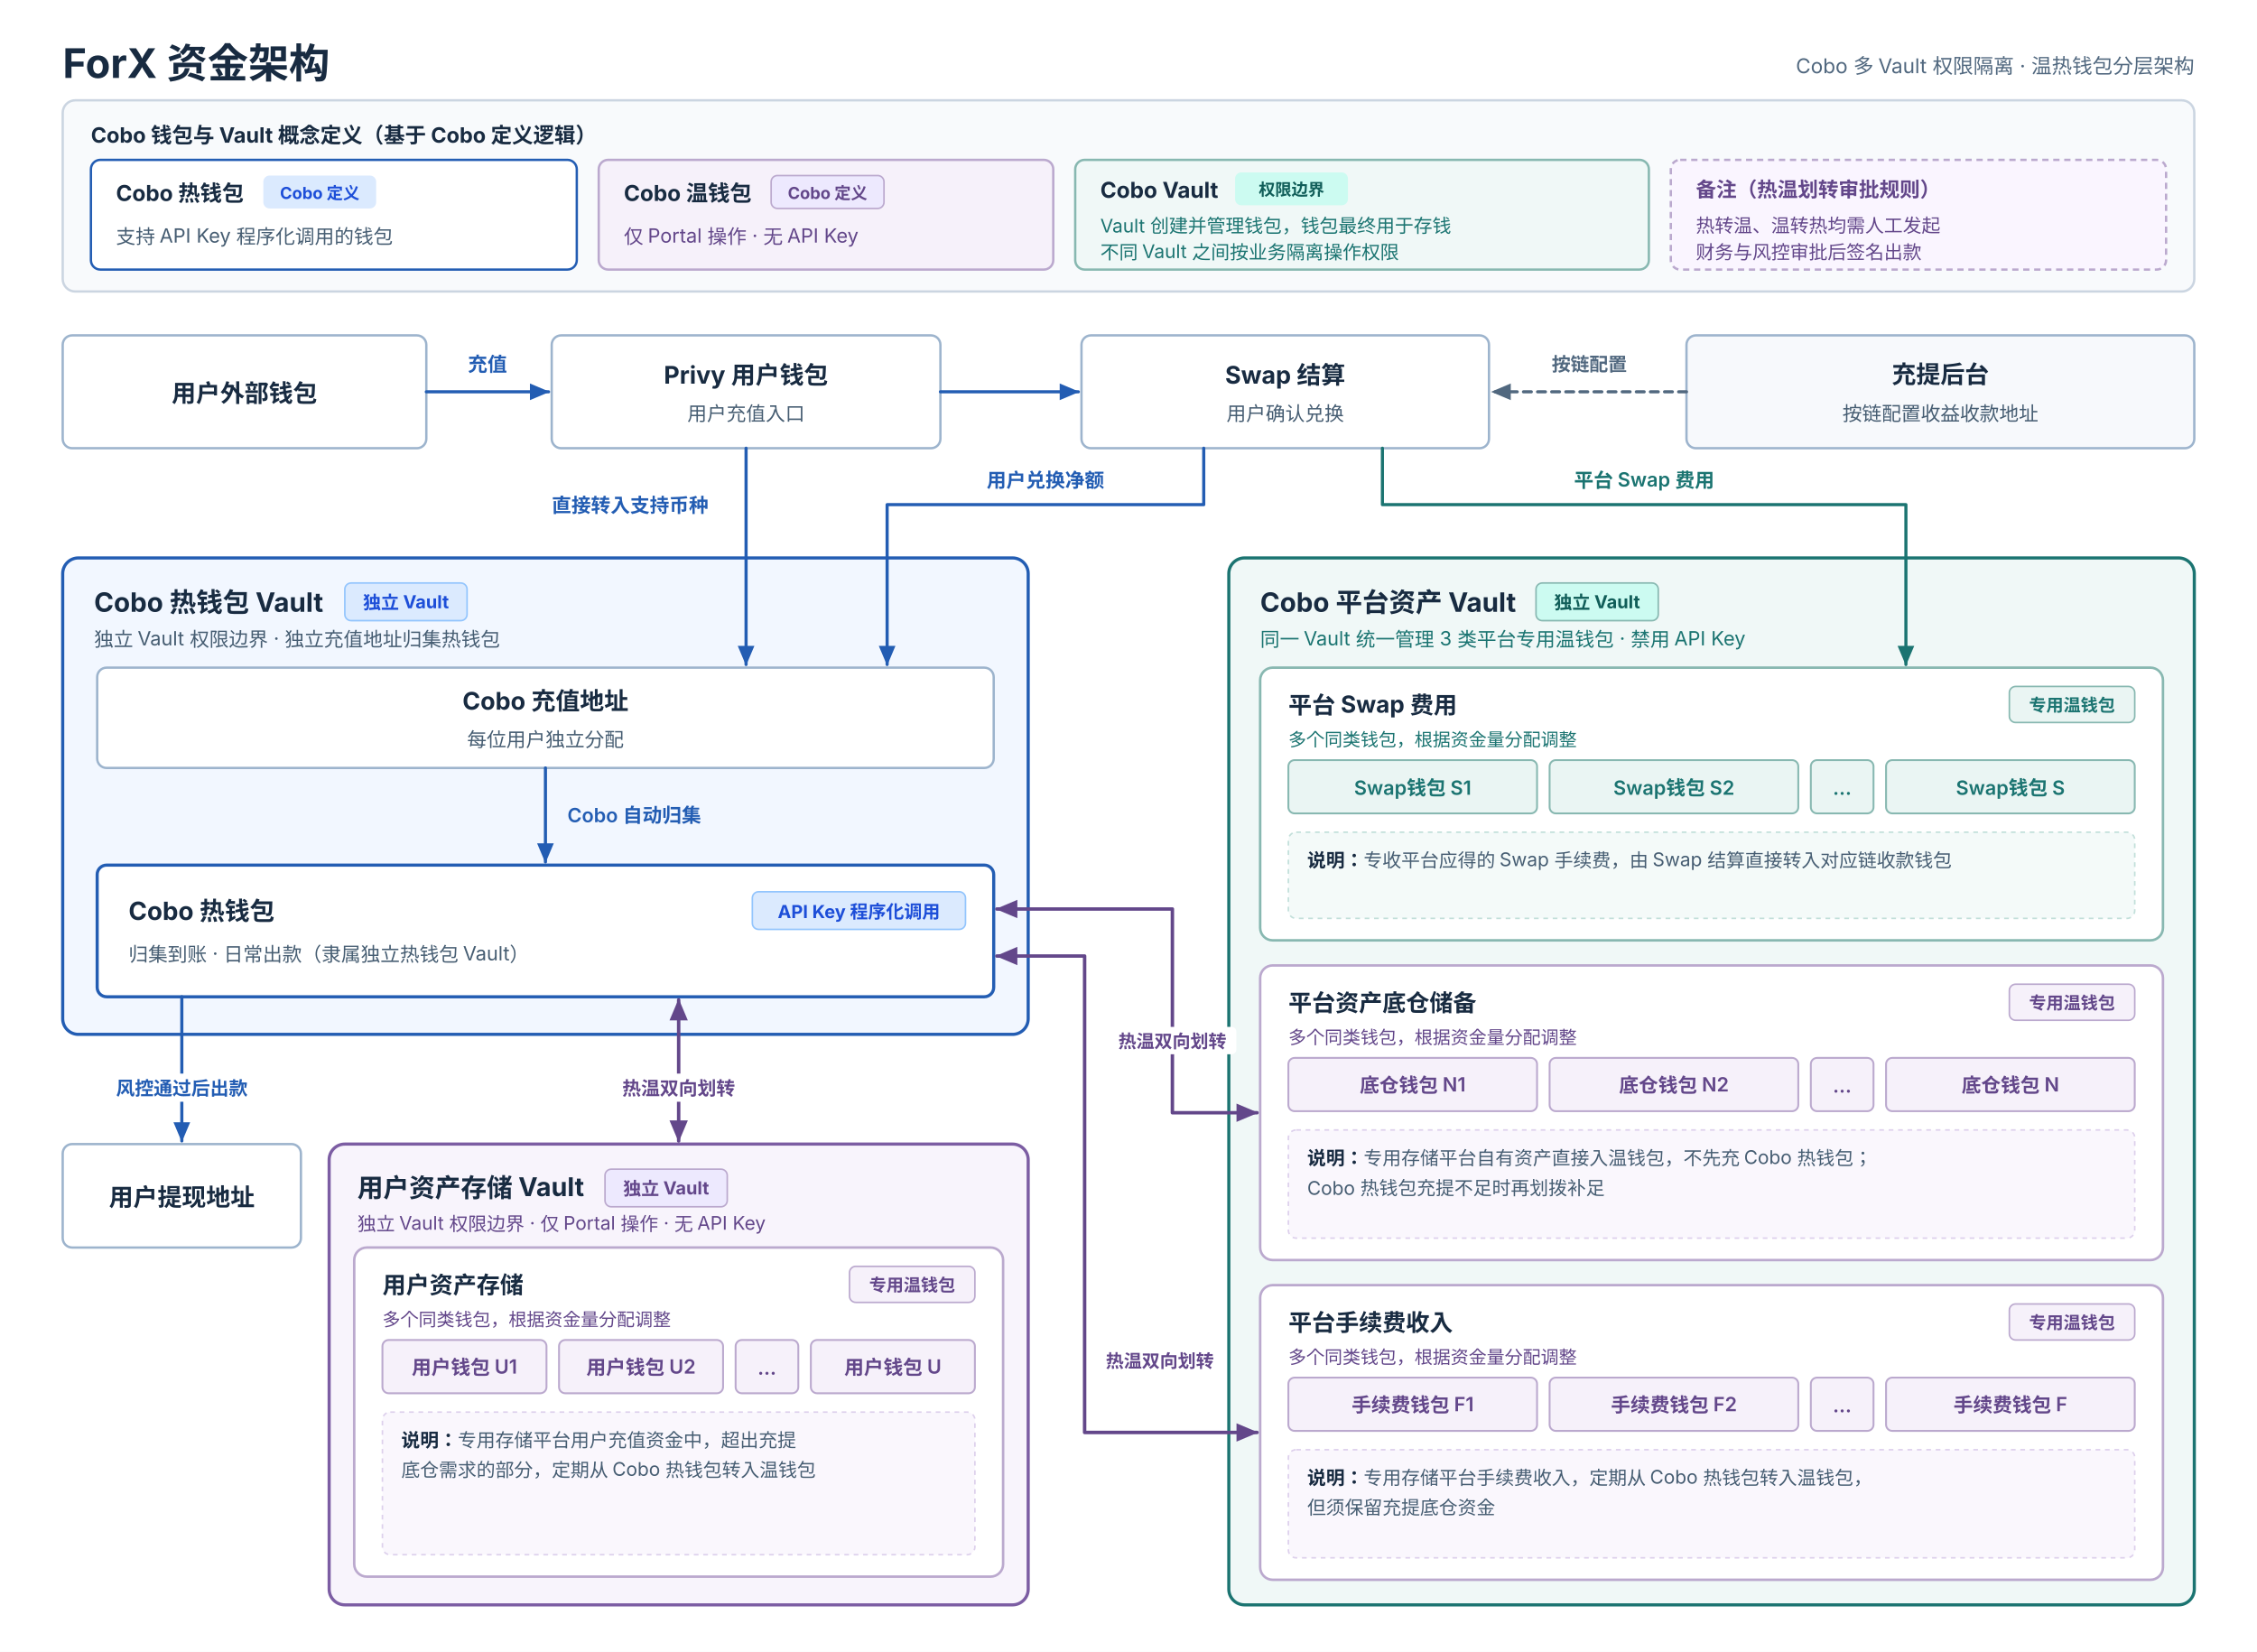
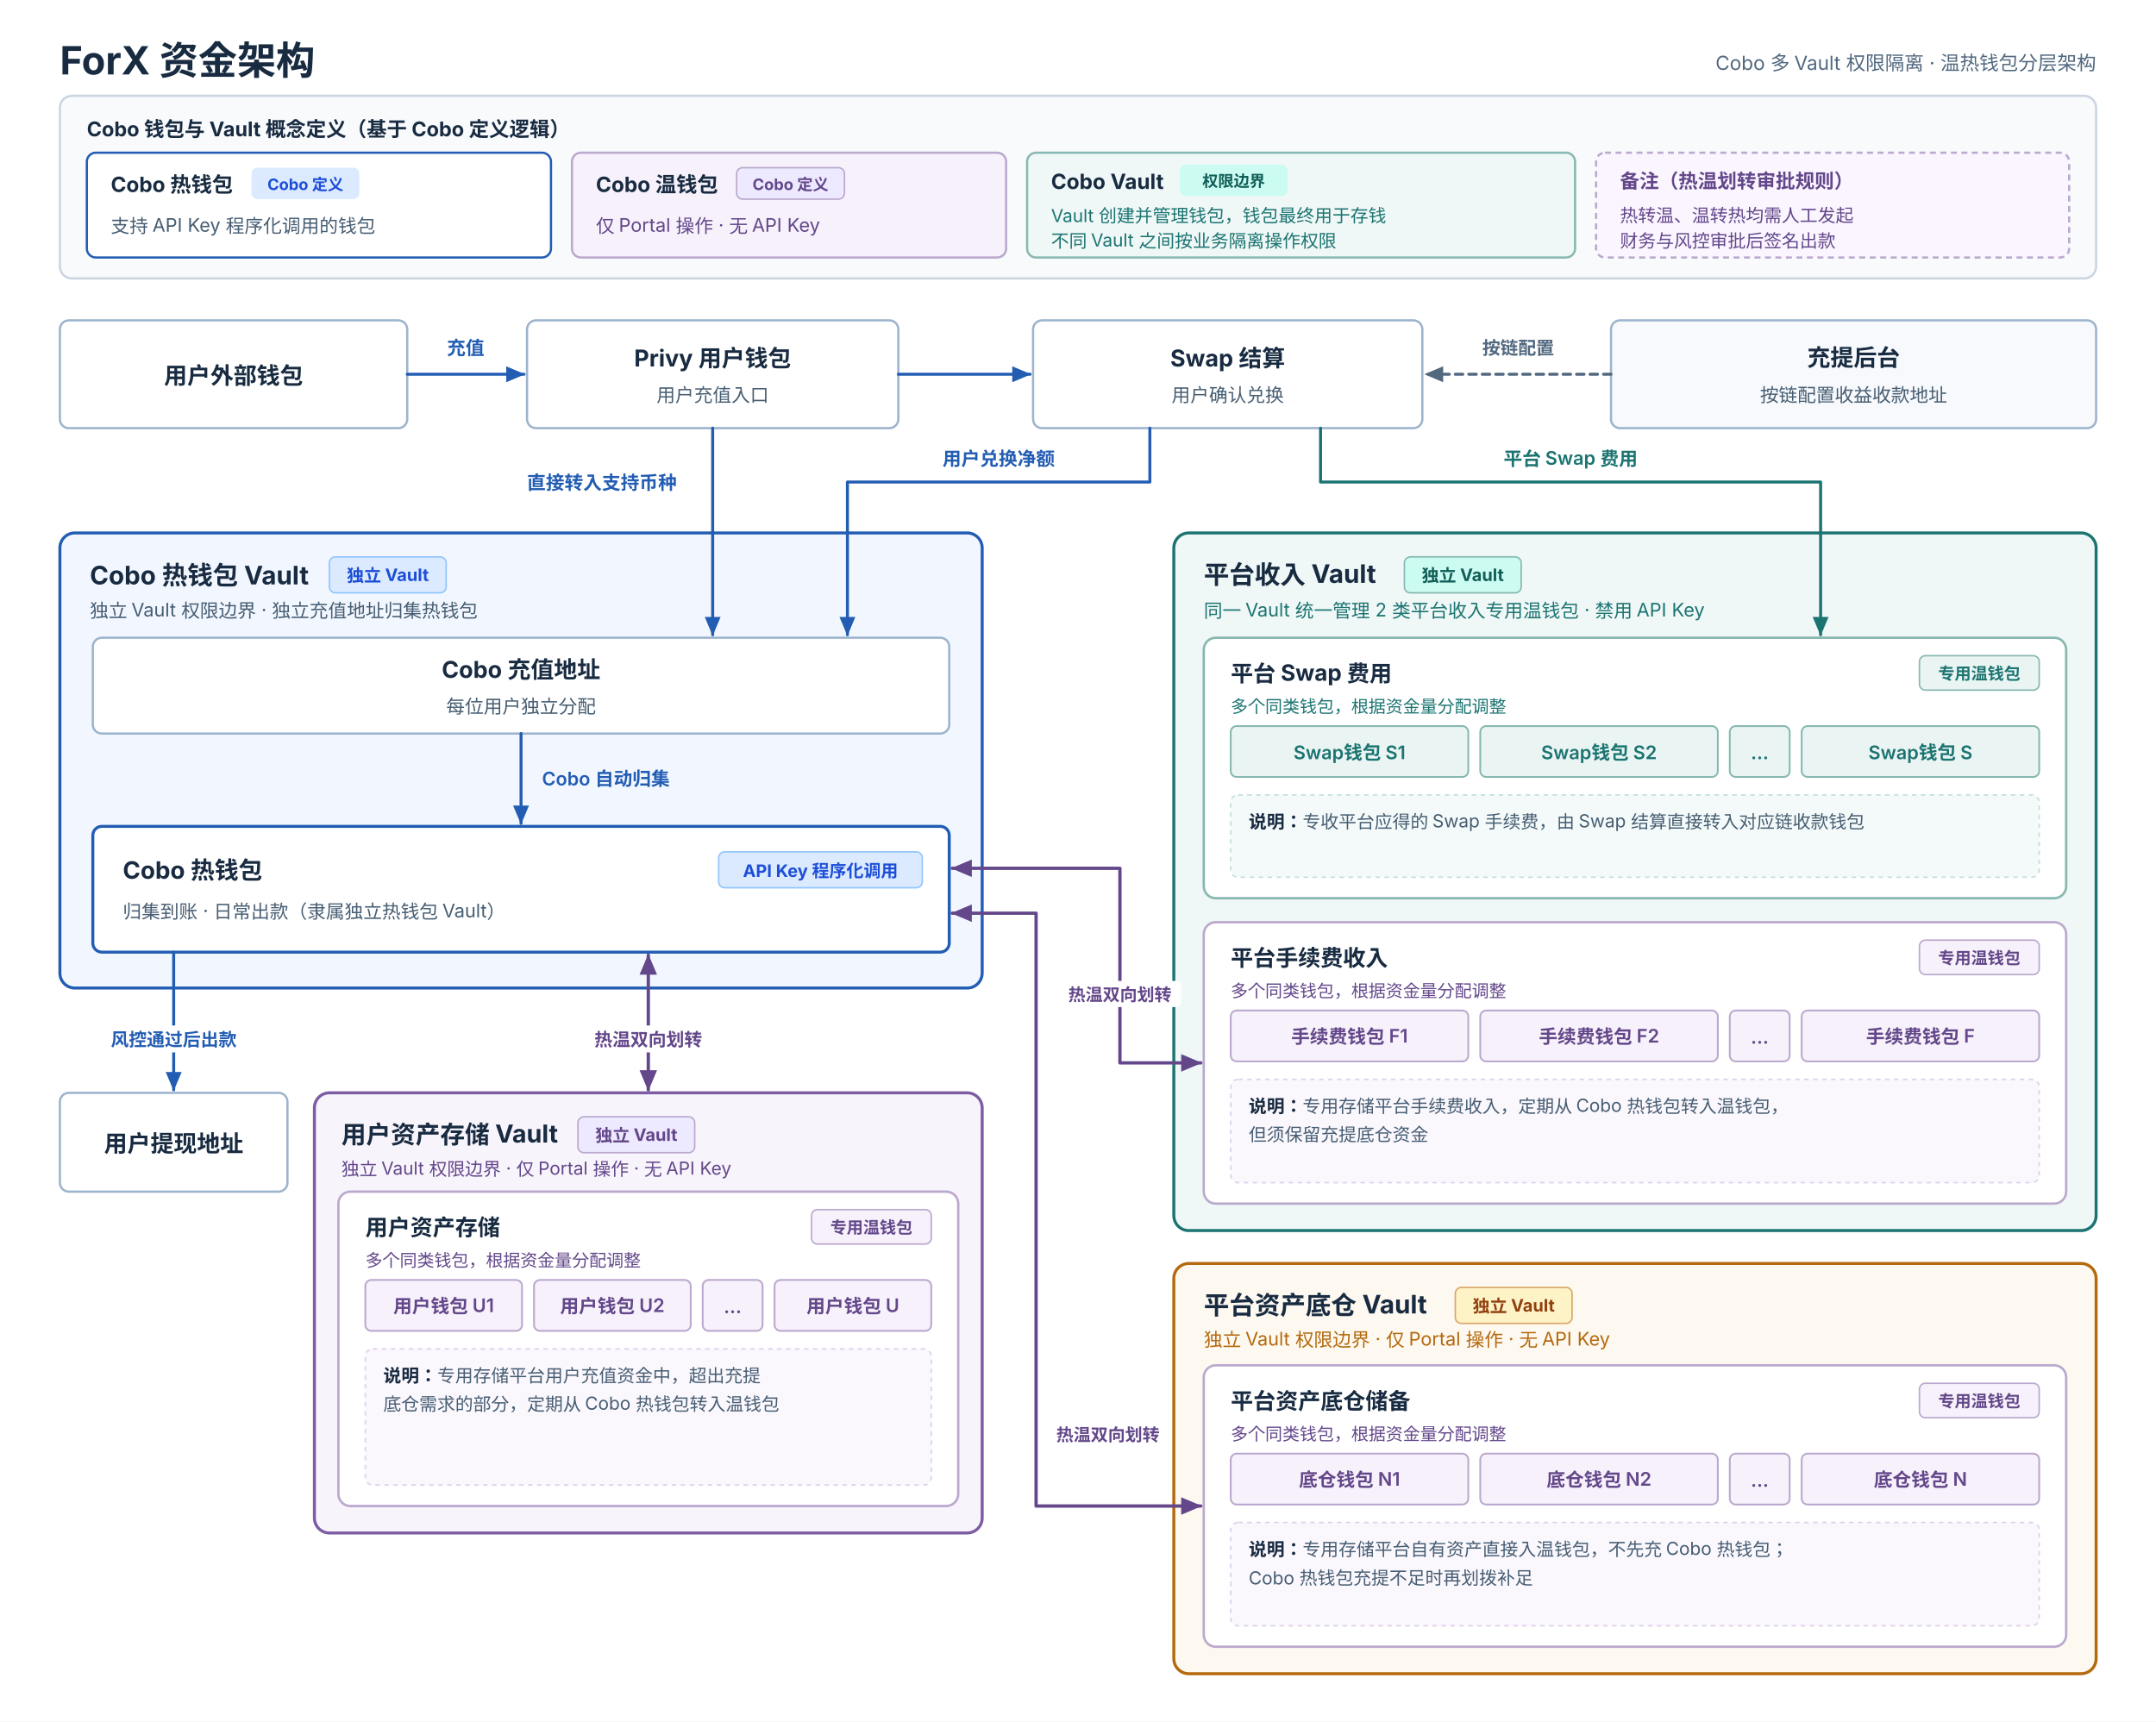
- <svg xmlns="http://www.w3.org/2000/svg" viewBox="0 0 1440 1054" width="1440" height="1054" role="img" aria-label="ForX 资金架构图">
+ <svg xmlns="http://www.w3.org/2000/svg" viewBox="0 0 1440 1150" width="1440" height="1150" role="img" aria-label="ForX 资金架构图">
  <defs>
    <style>
      text { font-family: "PingFang SC", "Hiragino Sans GB", "Microsoft YaHei", "WenQuanYi Micro Hei", -apple-system, BlinkMacSystemFont, "Segoe UI", sans-serif; }
    </style>
    <marker id="arr-blue" viewBox="0 0 10 10" refX="8.5" refY="5" markerWidth="7" markerHeight="7" orient="auto">
      <path d="M 0 1.2 L 9 5 L 0 8.8 z" fill="#235DB3" />
    </marker>
    <marker id="arr-teal" viewBox="0 0 10 10" refX="8.5" refY="5" markerWidth="7" markerHeight="7" orient="auto">
      <path d="M 0 1.2 L 9 5 L 0 8.8 z" fill="#1B7471" />
    </marker>
    <marker id="arr-slate" viewBox="0 0 10 10" refX="8.5" refY="5" markerWidth="7" markerHeight="7" orient="auto">
      <path d="M 0 1.2 L 9 5 L 0 8.8 z" fill="#51687F" />
    </marker>
    <marker id="arr-purple" viewBox="0 0 10 10" refX="8.5" refY="5" markerWidth="7" markerHeight="7" orient="auto">
      <path d="M 0 1.2 L 9 5 L 0 8.8 z" fill="#63478A" />
    </marker>
    <marker id="arr-purple-start" viewBox="0 0 10 10" refX="1.5" refY="5" markerWidth="7" markerHeight="7" orient="auto">
      <path d="M 10 1.2 L 1 5 L 10 8.8 z" fill="#63478A" />
    </marker>
  </defs>
-   <rect x="0" y="0" width="1440" height="1054" fill="#FFFFFF" />
+   <rect x="0" y="0" width="1440" height="1150" fill="#FFFFFF" />
  <text x="40" y="40" font-size="26" fill="#182B41" font-weight="bold" text-anchor="start" dominant-baseline="middle">ForX 资金架构</text>
  <text x="1400" y="42" font-size="13" fill="#51687F" font-weight="normal" text-anchor="end" dominant-baseline="middle">Cobo 多 Vault 权限隔离 · 温热钱包分层架构</text>
  <rect x="40" y="64" width="1360" height="122" rx="8" ry="8" fill="#F8FAFC" stroke="#CBD5E1" stroke-width="1.5" />
  <text x="58" y="86" font-size="13.5" fill="#182B41" font-weight="bold" text-anchor="start" dominant-baseline="middle">Cobo 钱包与 Vault 概念定义（基于 Cobo 定义逻辑）</text>
  <rect x="58" y="102" width="310" height="70" rx="6" ry="6" fill="#FFFFFF" stroke="#235DB3" stroke-width="1.5" />
  <text x="74" y="123" font-size="14" fill="#182B41" font-weight="bold" text-anchor="start" dominant-baseline="middle">Cobo 热钱包</text>
  <rect x="168" y="112" width="72" height="21" rx="4" fill="#DBEAFE" />
  <text x="204.0" y="123.0" font-size="10.5" fill="#1D4ED8" font-weight="bold" text-anchor="middle" dominant-baseline="middle">Cobo 定义</text>
  <text x="74" y="151" font-size="12.5" fill="#465D72" font-weight="normal" text-anchor="start" dominant-baseline="middle">支持 API Key 程序化调用的钱包</text>
  <rect x="382" y="102" width="290" height="70" rx="6" ry="6" fill="#F6F1FA" stroke="#BBA9CE" stroke-width="1.5" />
  <text x="398" y="123" font-size="14" fill="#182B41" font-weight="bold" text-anchor="start" dominant-baseline="middle">Cobo 温钱包</text>
  <rect x="492" y="112" width="72" height="21" rx="4" fill="#EDE9FE" stroke="#BBA9CE" stroke-width="1" />
  <text x="528.0" y="123.0" font-size="10.5" fill="#63478A" font-weight="bold" text-anchor="middle" dominant-baseline="middle">Cobo 定义</text>
  <text x="398" y="151" font-size="12.5" fill="#63478A" font-weight="normal" text-anchor="start" dominant-baseline="middle">仅 Portal 操作 · 无 API Key</text>
  <rect x="686" y="102" width="366" height="70" rx="6" ry="6" fill="#F0F8F7" stroke="#88B8B1" stroke-width="1.5" />
  <text x="702" y="121" font-size="14" fill="#182B41" font-weight="bold" text-anchor="start" dominant-baseline="middle">Cobo Vault</text>
  <rect x="788" y="110" width="72" height="21" rx="4" fill="#CCFBF1" />
  <text x="824.0" y="121.0" font-size="10.5" fill="#115E59" font-weight="bold" text-anchor="middle" dominant-baseline="middle">权限边界</text>
  <text x="702" y="144" font-size="12" fill="#1B7471" font-weight="normal" text-anchor="start" dominant-baseline="middle">Vault 创建并管理钱包，钱包最终用于存钱</text>
  <text x="702" y="161" font-size="12" fill="#1B7471" font-weight="normal" text-anchor="start" dominant-baseline="middle">不同 Vault 之间按业务隔离操作权限</text>
  <rect x="1066" y="102" width="316" height="70" rx="6" ry="6" fill="#FAF5FF" stroke="#BBA9CE" stroke-width="1.5" stroke-dasharray="4 3" />
  <text x="1082" y="121" font-size="13" fill="#63478A" font-weight="bold" text-anchor="start" dominant-baseline="middle">备注（热温划转审批规则）</text>
  <text x="1082" y="144" font-size="12" fill="#63478A" font-weight="normal" text-anchor="start" dominant-baseline="middle">热转温、温转热均需人工发起</text>
  <text x="1082" y="161" font-size="12" fill="#63478A" font-weight="normal" text-anchor="start" dominant-baseline="middle">财务与风控审批后签名出款</text>
  <rect x="40" y="214" width="232" height="72" rx="6" ry="6" fill="#FFFFFF" stroke="#9DB4CD" stroke-width="1.5" />
  <text x="156.0" y="251.0" font-size="15.5" fill="#182B41" font-weight="bold" text-anchor="middle" dominant-baseline="middle">用户外部钱包</text>
  <rect x="352" y="214" width="248" height="72" rx="6" ry="6" fill="#FFFFFF" stroke="#9DB4CD" stroke-width="1.5" />
  <text x="476.0" y="239.0" font-size="15.5" fill="#182B41" font-weight="bold" text-anchor="middle" dominant-baseline="middle">Privy 用户钱包</text>
  <text x="476.0" y="264.0" font-size="12.5" fill="#465D72" font-weight="normal" text-anchor="middle" dominant-baseline="middle">用户充值入口</text>
  <rect x="690" y="214" width="260" height="72" rx="6" ry="6" fill="#FFFFFF" stroke="#9DB4CD" stroke-width="1.5" />
  <text x="820.0" y="239.0" font-size="15.5" fill="#182B41" font-weight="bold" text-anchor="middle" dominant-baseline="middle">Swap 结算</text>
  <text x="820.0" y="264.0" font-size="12.5" fill="#465D72" font-weight="normal" text-anchor="middle" dominant-baseline="middle">用户确认兑换</text>
  <rect x="1076" y="214" width="324" height="72" rx="6" ry="6" fill="#F7F9FC" stroke="#9DB4CD" stroke-width="1.5" />
  <text x="1238.0" y="239.0" font-size="15.5" fill="#182B41" font-weight="bold" text-anchor="middle" dominant-baseline="middle">充提后台</text>
  <text x="1238.0" y="264.0" font-size="12.5" fill="#465D72" font-weight="normal" text-anchor="middle" dominant-baseline="middle">按链配置收益收款地址</text>
  <path d="M 272 250 L 350 250" fill="none" stroke="#235DB3" stroke-width="2.0" stroke-linejoin="round" stroke-linecap="round" marker-end="url(#arr-blue)" />
  <rect x="291.8" y="222.8" width="38.5" height="18.5" rx="3" fill="#FFFFFF" />
  <text x="311" y="232.5" font-size="12.5" fill="#235DB3" font-weight="600" text-anchor="middle" dominant-baseline="middle">充值</text>
  <path d="M 600 250 L 688 250" fill="none" stroke="#235DB3" stroke-width="2.0" stroke-linejoin="round" stroke-linecap="round" marker-end="url(#arr-blue)" />
  <path d="M 1076 250 L 952 250" fill="none" stroke="#51687F" stroke-width="2.0" stroke-linejoin="round" stroke-linecap="round" stroke-dasharray="5 4" marker-end="url(#arr-slate)" />
  <rect x="983.5" y="223.0" width="61.0" height="18.0" rx="3" fill="#FFFFFF" />
  <text x="1014" y="232.5" font-size="12" fill="#51687F" font-weight="600" text-anchor="middle" dominant-baseline="middle">按链配置</text>
  <rect x="40" y="356" width="616" height="304" rx="10" ry="10" fill="#F2F7FF" stroke="#235DB3" stroke-width="2.0" />
  <text x="60" y="384" font-size="17" fill="#182B41" font-weight="bold" text-anchor="start" dominant-baseline="middle">Cobo 热钱包 Vault</text>
  <rect x="220" y="372" width="78" height="24" rx="4" fill="#DBEAFE" stroke="#93C5FD" stroke-width="1" />
  <text x="259.0" y="384.5" font-size="11.5" fill="#1D4ED8" font-weight="bold" text-anchor="middle" dominant-baseline="middle">独立 Vault</text>
  <text x="60" y="408" font-size="12.5" fill="#465D72" font-weight="normal" text-anchor="start" dominant-baseline="middle">独立 Vault 权限边界 · 独立充值地址归集热钱包</text>
  <rect x="62" y="426" width="572" height="64" rx="6" ry="6" fill="#FFFFFF" stroke="#9DB4CD" stroke-width="1.5" />
  <text x="348.0" y="447.0" font-size="15.5" fill="#182B41" font-weight="bold" text-anchor="middle" dominant-baseline="middle">Cobo 充值地址</text>
  <text x="348.0" y="472.0" font-size="12.5" fill="#465D72" font-weight="normal" text-anchor="middle" dominant-baseline="middle">每位用户独立分配</text>
  <rect x="62" y="552" width="572" height="84" rx="6" ry="6" fill="#FFFFFF" stroke="#235DB3" stroke-width="2.0" />
  <text x="82" y="581" font-size="16" fill="#182B41" font-weight="bold" text-anchor="start" dominant-baseline="middle">Cobo 热钱包</text>
  <rect x="480" y="569" width="136" height="24" rx="4" fill="#DBEAFE" stroke="#93C5FD" stroke-width="1" />
  <text x="548.0" y="581.5" font-size="11.5" fill="#1D4ED8" font-weight="bold" text-anchor="middle" dominant-baseline="middle">API Key 程序化调用</text>
  <text x="82" y="609" font-size="12.5" fill="#465D72" font-weight="normal" text-anchor="start" dominant-baseline="middle">归集到账 · 日常出款（隶属独立热钱包 Vault）</text>
  <path d="M 348 490 L 348 550" fill="none" stroke="#235DB3" stroke-width="2.0" stroke-linejoin="round" stroke-linecap="round" marker-end="url(#arr-blue)" />
  <text x="362" y="520" font-size="12.5" fill="#235DB3" font-weight="600" text-anchor="start" dominant-baseline="middle">Cobo 自动归集</text>
  <rect x="40" y="730" width="152" height="66" rx="6" ry="6" fill="#FFFFFF" stroke="#9DB4CD" stroke-width="1.5" />
  <text x="116.0" y="764.0" font-size="15.5" fill="#182B41" font-weight="bold" text-anchor="middle" dominant-baseline="middle">用户提现地址</text>
  <rect x="210" y="730" width="446" height="294" rx="10" ry="10" fill="#F8F4FC" stroke="#7C5DA3" stroke-width="2.0" />
  <text x="228" y="758" font-size="16.5" fill="#182B41" font-weight="bold" text-anchor="start" dominant-baseline="middle">用户资产存储 Vault</text>
  <rect x="386" y="746" width="78" height="24" rx="4" fill="#EDE9FE" stroke="#BBA9CE" stroke-width="1" />
  <text x="425.0" y="758.5" font-size="11.5" fill="#63478A" font-weight="bold" text-anchor="middle" dominant-baseline="middle">独立 Vault</text>
  <text x="228" y="781" font-size="12" fill="#63478A" font-weight="normal" text-anchor="start" dominant-baseline="middle">独立 Vault 权限边界 · 仅 Portal 操作 · 无 API Key</text>
  <rect x="226" y="796" width="414" height="210" rx="8" ry="8" fill="#FFFFFF" stroke="#BBA9CE" stroke-width="1.6" />
  <text x="244" y="820" font-size="15" fill="#182B41" font-weight="bold" text-anchor="start" dominant-baseline="middle">用户资产存储</text>
  <rect x="542" y="808" width="80" height="23" rx="4" fill="#F6F1FA" stroke="#BBA9CE" stroke-width="1" />
  <text x="582.0" y="820.0" font-size="11" fill="#63478A" font-weight="bold" text-anchor="middle" dominant-baseline="middle">专用温钱包</text>
  <text x="244" y="842" font-size="11.5" fill="#63478A" font-weight="normal" text-anchor="start" dominant-baseline="middle">多个同类钱包，根据资金量分配调整</text>
  <rect x="244" y="855" width="104.667" height="34" rx="4" ry="4" fill="#F6F1FA" stroke="#BBA9CE" stroke-width="1.2" />
  <text x="296.333" y="872.5" font-size="12.5" fill="#63478A" font-weight="600" text-anchor="middle" dominant-baseline="middle">用户钱包 U1</text>
  <rect x="356.667" y="855" width="104.667" height="34" rx="4" ry="4" fill="#F6F1FA" stroke="#BBA9CE" stroke-width="1.2" />
  <text x="409.0" y="872.5" font-size="12.5" fill="#63478A" font-weight="600" text-anchor="middle" dominant-baseline="middle">用户钱包 U2</text>
  <rect x="469.333" y="855" width="40" height="34" rx="4" ry="4" fill="#F6F1FA" stroke="#BBA9CE" stroke-width="1.2" />
  <text x="489.333" y="872.5" font-size="12.5" fill="#63478A" font-weight="600" text-anchor="middle" dominant-baseline="middle">…</text>
  <rect x="517.333" y="855" width="104.667" height="34" rx="4" ry="4" fill="#F6F1FA" stroke="#BBA9CE" stroke-width="1.2" />
  <text x="569.667" y="872.5" font-size="12.5" fill="#63478A" font-weight="600" text-anchor="middle" dominant-baseline="middle">用户钱包 U</text>
  <rect x="244" y="901" width="378" height="91" rx="5" ry="5" fill="#FAF7FD" stroke="#DDD0EC" stroke-width="1.0" stroke-dasharray="3 3" />
  <text x="256" y="919" font-size="12" fill="#182B41" font-weight="bold" text-anchor="start" dominant-baseline="middle">说明：</text>
  <text x="292" y="919" font-size="12" fill="#465D72" font-weight="normal" text-anchor="start" dominant-baseline="middle">专用存储平台用户充值资金中，超出充提</text>
  <text x="256" y="938" font-size="12" fill="#465D72" font-weight="normal" text-anchor="start" dominant-baseline="middle">底仓需求的部分，定期从 Cobo 热钱包转入温钱包</text>
  <path d="M 116 636 L 116 728" fill="none" stroke="#235DB3" stroke-width="2.0" stroke-linejoin="round" stroke-linecap="round" marker-end="url(#arr-blue)" />
  <rect x="67.8" y="685.0" width="96.3" height="18.0" rx="3" fill="#FFFFFF" />
  <text x="116" y="694.5" font-size="12" fill="#235DB3" font-weight="600" text-anchor="middle" dominant-baseline="middle">风控通过后出款</text>
  <path d="M 433 638 L 433 728" fill="none" stroke="#63478A" stroke-width="2.2" stroke-linejoin="round" stroke-linecap="round" marker-start="url(#arr-purple-start)" marker-end="url(#arr-purple)" />
  <rect x="390.7" y="685.0" width="84.6" height="18.0" rx="3" fill="#FFFFFF" />
  <text x="433" y="694.5" font-size="12" fill="#63478A" font-weight="600" text-anchor="middle" dominant-baseline="middle">热温双向划转</text>
-   <rect x="784" y="356" width="616" height="668" rx="10" ry="10" fill="#F0F8F7" stroke="#1B7471" stroke-width="2.0" />
-   <text x="804" y="384" font-size="17" fill="#182B41" font-weight="bold" text-anchor="start" dominant-baseline="middle">Cobo 平台资产 Vault</text>
-   <rect x="980" y="372" width="78" height="24" rx="4" fill="#CCFBF1" stroke="#88B8B1" stroke-width="1" />
-   <text x="1019.0" y="384.5" font-size="11.5" fill="#115E59" font-weight="bold" text-anchor="middle" dominant-baseline="middle">独立 Vault</text>
-   <text x="804" y="408" font-size="12.5" fill="#1B7471" font-weight="normal" text-anchor="start" dominant-baseline="middle">同一 Vault 统一管理 3 类平台专用温钱包 · 禁用 API Key</text>
+   <rect x="784" y="356" width="616" height="466" rx="10" ry="10" fill="#F0F8F7" stroke="#1B7471" stroke-width="2.0" />
+   <text x="804" y="384" font-size="17" fill="#182B41" font-weight="bold" text-anchor="start" dominant-baseline="middle">平台收入 Vault</text>
+   <rect x="938" y="372" width="78" height="24" rx="4" fill="#CCFBF1" stroke="#88B8B1" stroke-width="1" />
+   <text x="977.0" y="384.5" font-size="11.5" fill="#115E59" font-weight="bold" text-anchor="middle" dominant-baseline="middle">独立 Vault</text>
+   <text x="804" y="408" font-size="12.5" fill="#1B7471" font-weight="normal" text-anchor="start" dominant-baseline="middle">同一 Vault 统一管理 2 类平台收入专用温钱包 · 禁用 API Key</text>
  <rect x="804" y="426" width="576" height="174" rx="8" ry="8" fill="#FFFFFF" stroke="#88B8B1" stroke-width="1.6" />
  <text x="822" y="450" font-size="15" fill="#182B41" font-weight="bold" text-anchor="start" dominant-baseline="middle">平台 Swap 费用</text>
  <rect x="1282" y="438" width="80" height="23" rx="4" fill="#EAF5F3" stroke="#88B8B1" stroke-width="1" />
  <text x="1322.0" y="450.0" font-size="11" fill="#1B7471" font-weight="bold" text-anchor="middle" dominant-baseline="middle">专用温钱包</text>
  <text x="822" y="472" font-size="11.5" fill="#1B7471" font-weight="normal" text-anchor="start" dominant-baseline="middle">多个同类钱包，根据资金量分配调整</text>
  <rect x="822" y="485" width="158.667" height="34" rx="4" ry="4" fill="#EAF5F3" stroke="#88B8B1" stroke-width="1.2" />
  <text x="901.333" y="502.5" font-size="12.5" fill="#1B7471" font-weight="600" text-anchor="middle" dominant-baseline="middle">Swap钱包 S1</text>
  <rect x="988.667" y="485" width="158.667" height="34" rx="4" ry="4" fill="#EAF5F3" stroke="#88B8B1" stroke-width="1.2" />
  <text x="1068.0" y="502.5" font-size="12.5" fill="#1B7471" font-weight="600" text-anchor="middle" dominant-baseline="middle">Swap钱包 S2</text>
  <rect x="1155.333" y="485" width="40" height="34" rx="4" ry="4" fill="#EAF5F3" stroke="#88B8B1" stroke-width="1.2" />
  <text x="1175.333" y="502.5" font-size="12.5" fill="#1B7471" font-weight="600" text-anchor="middle" dominant-baseline="middle">…</text>
  <rect x="1203.333" y="485" width="158.667" height="34" rx="4" ry="4" fill="#EAF5F3" stroke="#88B8B1" stroke-width="1.2" />
  <text x="1282.667" y="502.5" font-size="12.5" fill="#1B7471" font-weight="600" text-anchor="middle" dominant-baseline="middle">Swap钱包 S</text>
  <rect x="822" y="531" width="540" height="55" rx="5" ry="5" fill="#F4FAF9" stroke="#C2DFDA" stroke-width="1.0" stroke-dasharray="3 3" />
  <text x="834" y="549" font-size="12" fill="#182B41" font-weight="bold" text-anchor="start" dominant-baseline="middle">说明：</text>
  <text x="870" y="549" font-size="12" fill="#465D72" font-weight="normal" text-anchor="start" dominant-baseline="middle">专收平台应得的 Swap 手续费，由 Swap 结算直接转入对应链收款钱包</text>
  <rect x="804" y="616" width="576" height="188" rx="8" ry="8" fill="#FFFFFF" stroke="#BBA9CE" stroke-width="1.6" />
-   <text x="822" y="640" font-size="15" fill="#182B41" font-weight="bold" text-anchor="start" dominant-baseline="middle">平台资产底仓储备</text>
+   <text x="822" y="640" font-size="15" fill="#182B41" font-weight="bold" text-anchor="start" dominant-baseline="middle">平台手续费收入</text>
  <rect x="1282" y="628" width="80" height="23" rx="4" fill="#F6F1FA" stroke="#BBA9CE" stroke-width="1" />
  <text x="1322.0" y="640.0" font-size="11" fill="#63478A" font-weight="bold" text-anchor="middle" dominant-baseline="middle">专用温钱包</text>
  <text x="822" y="662" font-size="11.5" fill="#63478A" font-weight="normal" text-anchor="start" dominant-baseline="middle">多个同类钱包，根据资金量分配调整</text>
  <rect x="822" y="675" width="158.667" height="34" rx="4" ry="4" fill="#F6F1FA" stroke="#BBA9CE" stroke-width="1.2" />
-   <text x="901.333" y="692.5" font-size="12.5" fill="#63478A" font-weight="600" text-anchor="middle" dominant-baseline="middle">底仓钱包 N1</text>
+   <text x="901.333" y="692.5" font-size="12.5" fill="#63478A" font-weight="600" text-anchor="middle" dominant-baseline="middle">手续费钱包 F1</text>
  <rect x="988.667" y="675" width="158.667" height="34" rx="4" ry="4" fill="#F6F1FA" stroke="#BBA9CE" stroke-width="1.2" />
-   <text x="1068.0" y="692.5" font-size="12.5" fill="#63478A" font-weight="600" text-anchor="middle" dominant-baseline="middle">底仓钱包 N2</text>
+   <text x="1068.0" y="692.5" font-size="12.5" fill="#63478A" font-weight="600" text-anchor="middle" dominant-baseline="middle">手续费钱包 F2</text>
  <rect x="1155.333" y="675" width="40" height="34" rx="4" ry="4" fill="#F6F1FA" stroke="#BBA9CE" stroke-width="1.2" />
  <text x="1175.333" y="692.5" font-size="12.5" fill="#63478A" font-weight="600" text-anchor="middle" dominant-baseline="middle">…</text>
  <rect x="1203.333" y="675" width="158.667" height="34" rx="4" ry="4" fill="#F6F1FA" stroke="#BBA9CE" stroke-width="1.2" />
-   <text x="1282.667" y="692.5" font-size="12.5" fill="#63478A" font-weight="600" text-anchor="middle" dominant-baseline="middle">底仓钱包 N</text>
+   <text x="1282.667" y="692.5" font-size="12.5" fill="#63478A" font-weight="600" text-anchor="middle" dominant-baseline="middle">手续费钱包 F</text>
  <rect x="822" y="721" width="540" height="69" rx="5" ry="5" fill="#FAF7FD" stroke="#DDD0EC" stroke-width="1.0" stroke-dasharray="3 3" />
  <text x="834" y="739" font-size="12" fill="#182B41" font-weight="bold" text-anchor="start" dominant-baseline="middle">说明：</text>
-   <text x="870" y="739" font-size="12" fill="#465D72" font-weight="normal" text-anchor="start" dominant-baseline="middle">专用存储平台自有资产直接入温钱包，不先充 Cobo 热钱包；</text>
-   <text x="834" y="758" font-size="12" fill="#465D72" font-weight="normal" text-anchor="start" dominant-baseline="middle">Cobo 热钱包充提不足时再划拨补足</text>
-   <rect x="804" y="820" width="576" height="188" rx="8" ry="8" fill="#FFFFFF" stroke="#BBA9CE" stroke-width="1.6" />
-   <text x="822" y="844" font-size="15" fill="#182B41" font-weight="bold" text-anchor="start" dominant-baseline="middle">平台手续费收入</text>
-   <rect x="1282" y="832" width="80" height="23" rx="4" fill="#F6F1FA" stroke="#BBA9CE" stroke-width="1" />
-   <text x="1322.0" y="844.0" font-size="11" fill="#63478A" font-weight="bold" text-anchor="middle" dominant-baseline="middle">专用温钱包</text>
-   <text x="822" y="866" font-size="11.5" fill="#63478A" font-weight="normal" text-anchor="start" dominant-baseline="middle">多个同类钱包，根据资金量分配调整</text>
-   <rect x="822" y="879" width="158.667" height="34" rx="4" ry="4" fill="#F6F1FA" stroke="#BBA9CE" stroke-width="1.2" />
-   <text x="901.333" y="896.5" font-size="12.5" fill="#63478A" font-weight="600" text-anchor="middle" dominant-baseline="middle">手续费钱包 F1</text>
-   <rect x="988.667" y="879" width="158.667" height="34" rx="4" ry="4" fill="#F6F1FA" stroke="#BBA9CE" stroke-width="1.2" />
-   <text x="1068.0" y="896.5" font-size="12.5" fill="#63478A" font-weight="600" text-anchor="middle" dominant-baseline="middle">手续费钱包 F2</text>
-   <rect x="1155.333" y="879" width="40" height="34" rx="4" ry="4" fill="#F6F1FA" stroke="#BBA9CE" stroke-width="1.2" />
-   <text x="1175.333" y="896.5" font-size="12.5" fill="#63478A" font-weight="600" text-anchor="middle" dominant-baseline="middle">…</text>
-   <rect x="1203.333" y="879" width="158.667" height="34" rx="4" ry="4" fill="#F6F1FA" stroke="#BBA9CE" stroke-width="1.2" />
-   <text x="1282.667" y="896.5" font-size="12.5" fill="#63478A" font-weight="600" text-anchor="middle" dominant-baseline="middle">手续费钱包 F</text>
-   <rect x="822" y="925" width="540" height="69" rx="5" ry="5" fill="#FAF7FD" stroke="#DDD0EC" stroke-width="1.0" stroke-dasharray="3 3" />
-   <text x="834" y="943" font-size="12" fill="#182B41" font-weight="bold" text-anchor="start" dominant-baseline="middle">说明：</text>
-   <text x="870" y="943" font-size="12" fill="#465D72" font-weight="normal" text-anchor="start" dominant-baseline="middle">专用存储平台手续费收入，定期从 Cobo 热钱包转入温钱包，</text>
-   <text x="834" y="962" font-size="12" fill="#465D72" font-weight="normal" text-anchor="start" dominant-baseline="middle">但须保留充提底仓资金</text>
+   <text x="870" y="739" font-size="12" fill="#465D72" font-weight="normal" text-anchor="start" dominant-baseline="middle">专用存储平台手续费收入，定期从 Cobo 热钱包转入温钱包，</text>
+   <text x="834" y="758" font-size="12" fill="#465D72" font-weight="normal" text-anchor="start" dominant-baseline="middle">但须保留充提底仓资金</text>
+   <rect x="784" y="844" width="616" height="274" rx="10" ry="10" fill="#FDF9F0" stroke="#B4690E" stroke-width="2.0" />
+   <text x="804" y="872" font-size="17" fill="#182B41" font-weight="bold" text-anchor="start" dominant-baseline="middle">平台资产底仓 Vault</text>
+   <rect x="972" y="860" width="78" height="24" rx="4" fill="#FEF3C7" stroke="#D9A86C" stroke-width="1" />
+   <text x="1011.0" y="872.5" font-size="11.5" fill="#92400E" font-weight="bold" text-anchor="middle" dominant-baseline="middle">独立 Vault</text>
+   <text x="804" y="895" font-size="12.5" fill="#B4690E" font-weight="normal" text-anchor="start" dominant-baseline="middle">独立 Vault 权限边界 · 仅 Portal 操作 · 无 API Key</text>
+   <rect x="804" y="912" width="576" height="188" rx="8" ry="8" fill="#FFFFFF" stroke="#BBA9CE" stroke-width="1.6" />
+   <text x="822" y="936" font-size="15" fill="#182B41" font-weight="bold" text-anchor="start" dominant-baseline="middle">平台资产底仓储备</text>
+   <rect x="1282" y="924" width="80" height="23" rx="4" fill="#F6F1FA" stroke="#BBA9CE" stroke-width="1" />
+   <text x="1322.0" y="936.0" font-size="11" fill="#63478A" font-weight="bold" text-anchor="middle" dominant-baseline="middle">专用温钱包</text>
+   <text x="822" y="958" font-size="11.5" fill="#63478A" font-weight="normal" text-anchor="start" dominant-baseline="middle">多个同类钱包，根据资金量分配调整</text>
+   <rect x="822" y="971" width="158.667" height="34" rx="4" ry="4" fill="#F6F1FA" stroke="#BBA9CE" stroke-width="1.2" />
+   <text x="901.333" y="988.5" font-size="12.5" fill="#63478A" font-weight="600" text-anchor="middle" dominant-baseline="middle">底仓钱包 N1</text>
+   <rect x="988.667" y="971" width="158.667" height="34" rx="4" ry="4" fill="#F6F1FA" stroke="#BBA9CE" stroke-width="1.2" />
+   <text x="1068.0" y="988.5" font-size="12.5" fill="#63478A" font-weight="600" text-anchor="middle" dominant-baseline="middle">底仓钱包 N2</text>
+   <rect x="1155.333" y="971" width="40" height="34" rx="4" ry="4" fill="#F6F1FA" stroke="#BBA9CE" stroke-width="1.2" />
+   <text x="1175.333" y="988.5" font-size="12.5" fill="#63478A" font-weight="600" text-anchor="middle" dominant-baseline="middle">…</text>
+   <rect x="1203.333" y="971" width="158.667" height="34" rx="4" ry="4" fill="#F6F1FA" stroke="#BBA9CE" stroke-width="1.2" />
+   <text x="1282.667" y="988.5" font-size="12.5" fill="#63478A" font-weight="600" text-anchor="middle" dominant-baseline="middle">底仓钱包 N</text>
+   <rect x="822" y="1017" width="540" height="69" rx="5" ry="5" fill="#FAF7FD" stroke="#DDD0EC" stroke-width="1.0" stroke-dasharray="3 3" />
+   <text x="834" y="1035" font-size="12" fill="#182B41" font-weight="bold" text-anchor="start" dominant-baseline="middle">说明：</text>
+   <text x="870" y="1035" font-size="12" fill="#465D72" font-weight="normal" text-anchor="start" dominant-baseline="middle">专用存储平台自有资产直接入温钱包，不先充 Cobo 热钱包；</text>
+   <text x="834" y="1054" font-size="12" fill="#465D72" font-weight="normal" text-anchor="start" dominant-baseline="middle">Cobo 热钱包充提不足时再划拨补足</text>
  <path d="M 476 286 L 476 424" fill="none" stroke="#235DB3" stroke-width="2.0" stroke-linejoin="round" stroke-linecap="round" marker-end="url(#arr-blue)" />
  <rect x="346.0" y="312.8" width="112.0" height="18.5" rx="3" fill="#FFFFFF" />
  <text x="402" y="322.5" font-size="12.5" fill="#235DB3" font-weight="600" text-anchor="middle" dominant-baseline="middle">直接转入支持币种</text>
  <path d="M 768 286 L 768 322 L 566 322 L 566 424" fill="none" stroke="#235DB3" stroke-width="2.0" stroke-linejoin="round" stroke-linecap="round" marker-end="url(#arr-blue)" />
  <rect x="623.2" y="296.8" width="87.5" height="18.5" rx="3" fill="#FFFFFF" />
  <text x="667" y="306.5" font-size="12.5" fill="#235DB3" font-weight="600" text-anchor="middle" dominant-baseline="middle">用户兑换净额</text>
  <path d="M 882 286 L 882 322 L 1216 322 L 1216 424" fill="none" stroke="#1B7471" stroke-width="2.0" stroke-linejoin="round" stroke-linecap="round" marker-end="url(#arr-teal)" />
  <rect x="996.5" y="296.8" width="105.0" height="18.5" rx="3" fill="#FFFFFF" />
  <text x="1049" y="306.5" font-size="12.5" fill="#1B7471" font-weight="600" text-anchor="middle" dominant-baseline="middle">平台 Swap 费用</text>
  <path d="M 636 580 L 748 580 L 748 710 L 802 710" fill="none" stroke="#63478A" stroke-width="2.2" stroke-linejoin="round" stroke-linecap="round" marker-start="url(#arr-purple-start)" marker-end="url(#arr-purple)" />
-   <path d="M 636 610 L 692 610 L 692 914 L 802 914" fill="none" stroke="#63478A" stroke-width="2.2" stroke-linejoin="round" stroke-linecap="round" marker-start="url(#arr-purple-start)" marker-end="url(#arr-purple)" />
+   <path d="M 636 610 L 692 610 L 692 1006 L 802 1006" fill="none" stroke="#63478A" stroke-width="2.2" stroke-linejoin="round" stroke-linecap="round" marker-start="url(#arr-purple-start)" marker-end="url(#arr-purple)" />
  <rect x="707.2" y="655.2" width="81.6" height="17.5" rx="3" fill="#FFFFFF" />
  <text x="748" y="664.5" font-size="11.5" fill="#63478A" font-weight="600" text-anchor="middle" dominant-baseline="middle">热温双向划转</text>
-   <rect x="699.2" y="859.2" width="81.6" height="17.5" rx="3" fill="#FFFFFF" />
-   <text x="740" y="868.5" font-size="11.5" fill="#63478A" font-weight="600" text-anchor="middle" dominant-baseline="middle">热温双向划转</text>
+   <rect x="699.2" y="949.2" width="81.6" height="17.5" rx="3" fill="#FFFFFF" />
+   <text x="740" y="958.5" font-size="11.5" fill="#63478A" font-weight="600" text-anchor="middle" dominant-baseline="middle">热温双向划转</text>
</svg>
